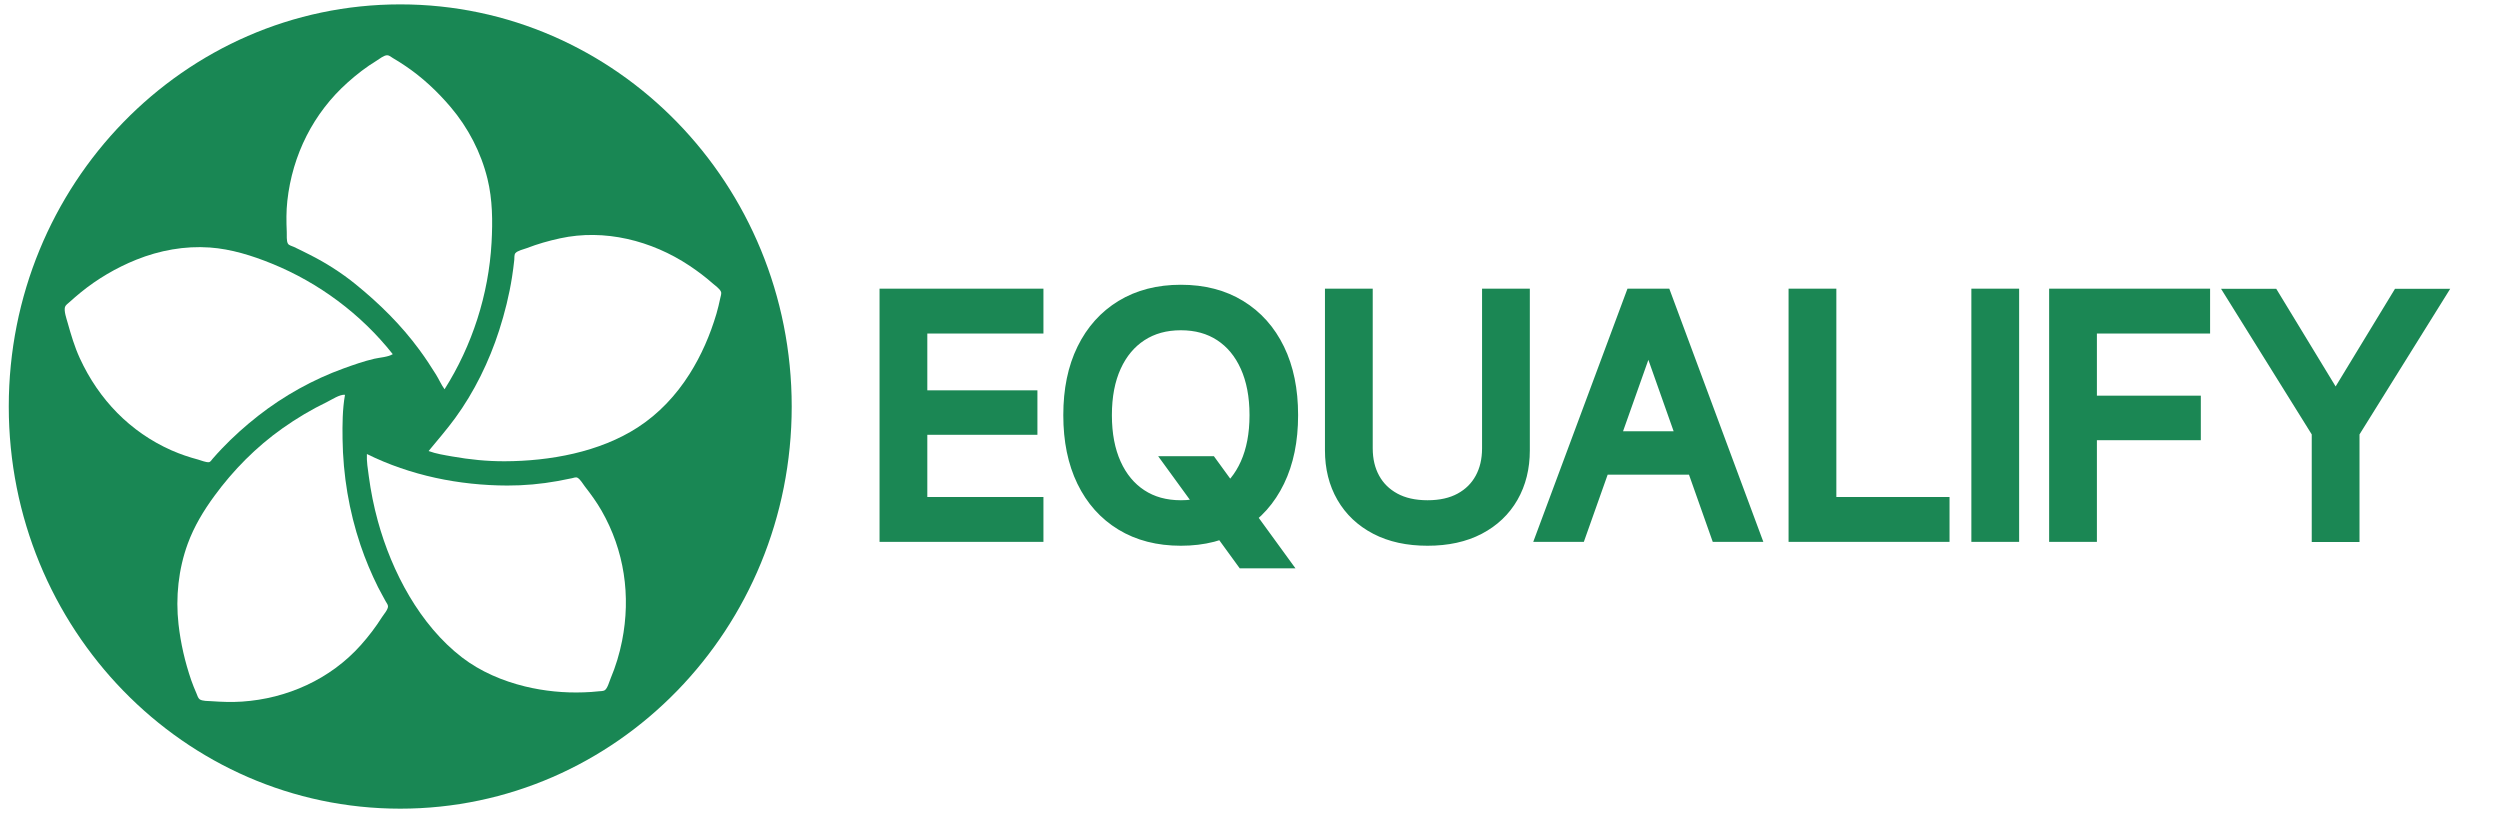
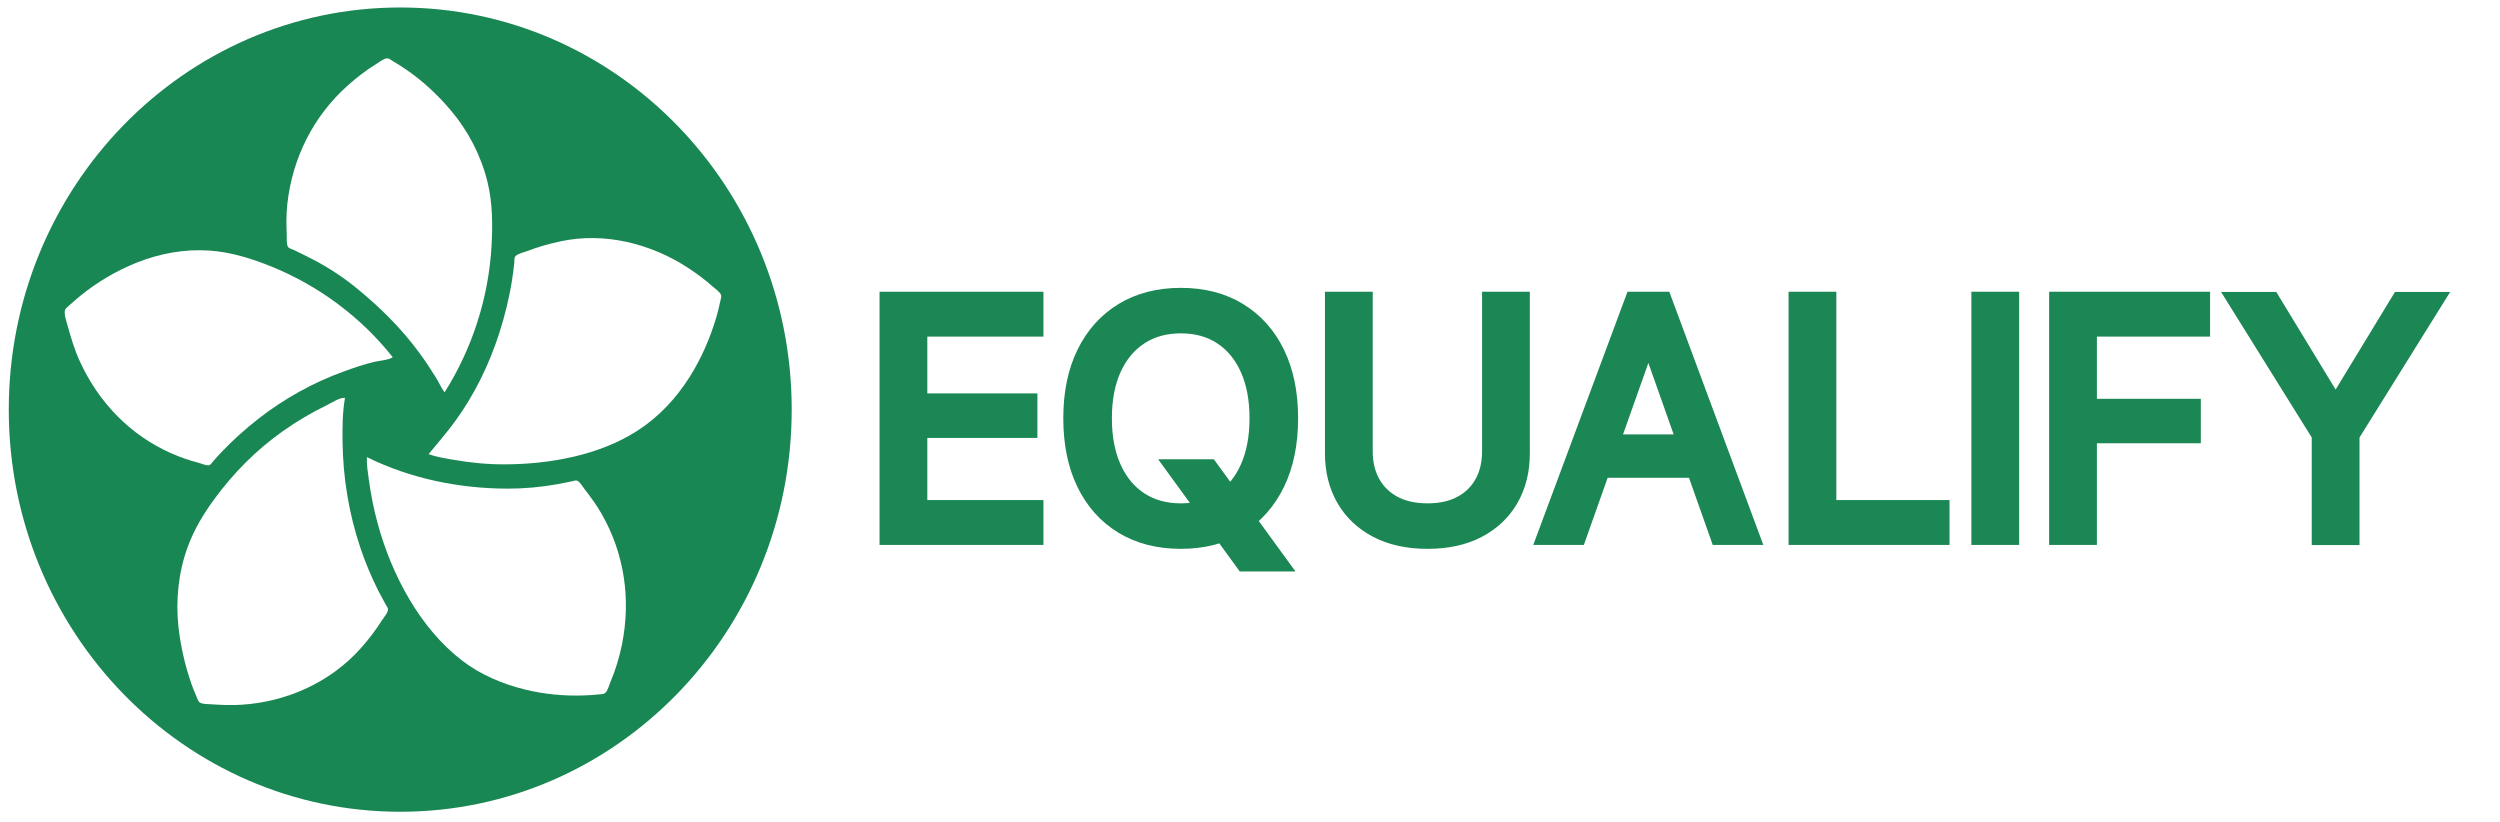
- <svg xmlns="http://www.w3.org/2000/svg" viewBox="27.945 82.014 405.333 132.176">
+ <svg xmlns="http://www.w3.org/2000/svg" viewBox="27.945 82.014 405.333 132.176" height="69" width="210">
  <ellipse style="fill-rule: evenodd; stroke: rgba(0, 0, 0, 0); stroke-opacity: 0; stroke-width: 0px; fill: rgb(25, 135, 84);" cx="92.837" cy="147.925" rx="63.47" ry="65.201" />
  <path style="stroke: none; fill: rgb(255, 255, 255);" d="M 109.252 144.936 C 109.061 136.56 106.709 128.185 102.427 120.901 C 100.68 117.931 98.708 115.014 96.162 112.67 C 92.924 109.686 88.947 107.497 84.757 106.289 C 81.519 105.355 78.152 104.796 74.802 104.796 C 74.048 104.796 73.303 104.8 72.552 104.852 C 72.23 104.875 71.818 104.794 71.533 104.98 C 71.076 105.277 70.798 106.217 70.571 106.702 C 69.748 108.448 69.133 110.298 68.641 112.173 C 66.749 119.376 67.658 126.936 71.122 133.625 C 71.895 135.117 72.843 136.513 73.833 137.867 C 74.139 138.284 74.572 139.113 75.043 139.337 C 75.334 139.476 75.833 139.28 76.134 139.236 C 77.083 139.094 78.035 138.983 78.987 138.868 C 81.866 138.519 84.906 138.46 87.809 138.738 C 92.75 139.211 97.599 140.144 102.304 141.865 C 103.825 142.422 105.317 143.049 106.79 143.725 C 107.613 144.103 108.404 144.627 109.252 144.936 M 112.639 154.71 C 113.893 154.415 115.144 153.834 116.32 153.321 C 118.937 152.183 121.465 150.847 123.836 149.259 C 129.885 145.211 135.827 139.536 138.778 132.703 C 140.379 128.995 141.055 124.965 140.963 120.901 C 140.881 117.297 140.248 113.792 139.183 110.328 C 138.927 109.495 138.615 108.681 138.296 107.869 C 138.189 107.598 138.076 107.128 137.822 106.957 C 137.371 106.655 136.474 106.651 135.95 106.578 C 134.361 106.359 132.795 106.271 131.196 106.271 C 123.856 106.271 116.427 108.894 111.291 114.201 C 109.978 115.558 108.776 116.957 107.684 118.504 C 107.377 118.938 106.643 119.678 106.598 120.225 C 106.573 120.537 106.914 120.938 107.054 121.208 C 107.485 122.039 107.9 122.878 108.291 123.729 C 109.537 126.435 110.531 129.229 111.34 132.089 C 112.775 137.155 113.505 142.66 113.27 147.886 C 113.166 150.183 112.875 152.426 112.639 154.71 Z" transform="matrix(0.832821, 0.553542, -0.553542, 0.832821, 89.26419, -36.05468)" />
  <path style="stroke: none; fill: rgb(255, 255, 255);" d="M 87.121 123.423 C 79.231 120.85 70.705 120.418 62.683 122.046 C 59.274 122.739 55.87 123.724 52.84 125.443 C 49.302 127.451 46.316 130.332 44.011 133.688 C 42.034 136.569 40.462 139.792 39.427 143.155 C 39.195 143.908 38.989 144.666 38.792 145.429 C 38.717 145.719 38.536 146.175 38.631 146.474 C 38.84 147.132 39.888 147.916 40.397 148.354 C 41.943 149.684 43.492 150.984 45.229 152.057 C 51.525 155.944 58.65 157.495 65.836 156.274 C 67.355 156.015 68.858 155.615 70.314 155.121 C 70.816 154.95 71.564 154.84 71.984 154.513 C 72.188 154.355 72.156 153.965 72.185 153.728 C 72.274 153.009 72.388 152.289 72.512 151.576 C 72.975 148.94 73.644 146.362 74.481 143.831 C 76.143 138.809 78.64 133.979 81.766 129.755 C 82.797 128.362 83.856 126.957 85.043 125.697 C 85.655 125.049 86.76 124.227 87.121 123.423 Z" transform="matrix(0.832821, 0.553542, -0.553542, 0.832821, 87.3875, -11.57854)" />
  <path style="stroke: none; fill: rgb(255, 255, 255);" d="M 50.167 144.573 L 50.229 144.634 L 50.167 144.573 M 85.038 160.493 C 85.634 161.509 86.513 162.438 87.286 163.321 C 88.921 165.189 90.656 166.927 92.525 168.555 C 99.006 174.203 107.567 178.828 116.144 179.421 C 119.902 179.68 123.747 178.952 127.243 177.686 C 130.258 176.593 133.122 175.069 135.722 173.2 C 136.377 172.73 137.023 172.248 137.637 171.726 C 137.858 171.538 138.219 171.325 138.347 171.056 C 138.577 170.575 138.182 169.431 138.085 168.914 C 137.693 166.843 137.071 164.784 136.265 162.829 C 133.428 155.939 128.448 150.397 121.799 147.078 C 120.37 146.364 118.884 145.814 117.377 145.31 C 116.879 145.144 116.125 144.75 115.6 144.796 C 115.308 144.822 115.071 145.177 114.883 145.372 C 114.337 145.935 113.781 146.483 113.216 147.026 C 111.256 148.91 109.088 150.655 106.82 152.152 C 100.304 156.455 92.852 159.492 85.038 160.493 Z" transform="matrix(0.832821, 0.553542, -0.553542, 0.832821, 105.4503, -25.10797)" />
  <path style="stroke: none; fill: rgb(255, 255, 255);" d="M 67.521 146.025 C 66.766 146.419 66.171 147.879 65.742 148.607 C 64.314 151.023 63.104 153.541 62.09 156.168 C 60.216 161.026 59.2 166.177 58.963 171.412 C 58.829 174.387 58.954 177.336 59.658 180.263 C 60.68 184.518 62.811 188.589 65.629 191.943 C 67.649 194.346 69.882 196.454 72.364 198.361 C 72.982 198.836 73.63 199.262 74.28 199.688 C 74.541 199.859 74.886 200.164 75.205 200.187 C 75.737 200.225 76.564 199.626 77.012 199.372 C 78.447 198.559 79.839 197.702 81.151 196.699 C 86.929 192.281 91.074 185.769 92.121 178.419 C 92.391 176.525 92.517 174.622 92.473 172.702 C 92.462 172.197 92.618 171.148 92.304 170.713 C 92.145 170.491 91.737 170.375 91.505 170.244 C 90.774 169.831 90.014 169.477 89.286 169.059 C 87.142 167.826 85.067 166.45 83.106 164.932 C 78.493 161.361 74.473 157.058 71.172 152.233 C 69.835 150.279 68.467 148.202 67.521 146.025 Z" transform="matrix(0.832821, 0.553542, -0.553542, 0.832821, 108.4789, -12.96822)" />
  <path d="M 172.048 168.364 L 195.621 168.364 L 195.621 164.093 L 176.794 164.093 L 176.794 151.014 L 194.645 151.014 L 194.645 146.796 L 176.794 146.796 L 176.794 134.588 L 195.621 134.588 L 195.621 130.316 L 172.048 130.316 L 172.048 168.364 Z M 219.402 168.997 C 223.006 168.997 226.113 168.197 228.723 166.597 C 231.334 164.998 233.351 162.73 234.774 159.795 C 236.198 156.859 236.91 153.378 236.91 149.353 L 236.91 149.301 C 236.91 145.275 236.198 141.799 234.774 138.872 C 233.351 135.945 231.329 133.682 228.71 132.083 C 226.091 130.483 222.988 129.683 219.402 129.683 C 215.816 129.683 212.709 130.483 210.081 132.083 C 207.454 133.682 205.424 135.945 203.991 138.872 C 202.558 141.799 201.842 145.275 201.842 149.301 L 201.842 149.353 C 201.842 153.378 202.554 156.859 203.977 159.795 C 205.401 162.73 207.427 164.998 210.055 166.597 C 212.683 168.197 215.799 168.997 219.402 168.997 Z M 219.402 164.62 C 216.801 164.62 214.551 163.996 212.652 162.748 C 210.754 161.5 209.291 159.733 208.262 157.448 C 207.234 155.163 206.72 152.464 206.72 149.353 L 206.72 149.301 C 206.72 146.172 207.238 143.469 208.275 141.193 C 209.312 138.916 210.78 137.158 212.679 135.919 C 214.577 134.68 216.818 134.06 219.402 134.06 C 221.986 134.06 224.223 134.68 226.113 135.919 C 228.002 137.158 229.461 138.921 230.49 141.206 C 231.518 143.491 232.032 146.19 232.032 149.301 L 232.032 149.353 C 232.032 152.447 231.522 155.137 230.503 157.422 C 229.484 159.707 228.033 161.478 226.152 162.735 C 224.271 163.992 222.021 164.62 219.402 164.62 Z M 229.712 172.662 L 235.038 172.662 L 223.99 157.474 L 218.664 157.474 L 229.712 172.662 Z M 259.399 168.997 C 262.545 168.997 265.243 168.408 267.493 167.23 C 269.743 166.053 271.47 164.414 272.674 162.313 C 273.879 160.212 274.481 157.782 274.481 155.022 L 274.481 130.316 L 269.735 130.316 L 269.735 154.706 C 269.735 156.657 269.331 158.376 268.522 159.861 C 267.713 161.346 266.54 162.511 265.002 163.354 C 263.463 164.198 261.596 164.62 259.399 164.62 C 257.202 164.62 255.329 164.198 253.782 163.354 C 252.235 162.511 251.053 161.346 250.236 159.861 C 249.419 158.376 249.01 156.657 249.01 154.706 L 249.01 130.316 L 244.264 130.316 L 244.264 155.022 C 244.264 157.782 244.87 160.212 246.083 162.313 C 247.296 164.414 249.032 166.053 251.291 167.23 C 253.55 168.408 256.252 168.997 259.399 168.997 Z M 278.696 168.364 L 283.68 168.364 L 295.149 136.011 L 296.362 136.011 L 296.362 130.316 L 292.856 130.316 L 278.696 168.364 Z M 285.183 157.474 L 305.222 157.474 L 303.64 153.44 L 286.765 153.44 L 285.183 157.474 Z M 306.698 168.364 L 311.682 168.364 L 297.549 130.316 L 295.255 130.316 L 295.255 136.011 L 306.698 168.364 Z M 319.431 168.364 L 342.529 168.364 L 342.529 164.093 L 324.178 164.093 L 324.178 130.316 L 319.431 130.316 L 319.431 168.364 Z M 349.068 168.364 L 353.814 168.364 L 353.814 130.316 L 349.068 130.316 L 349.068 168.364 Z M 361.677 168.364 L 366.423 168.364 L 366.423 151.885 L 383.272 151.885 L 383.272 147.666 L 366.423 147.666 L 366.423 134.588 L 384.775 134.588 L 384.775 130.316 L 361.677 130.316 L 361.677 168.364 Z" style="fill: rgb(27, 135, 84); white-space: pre; stroke: rgb(27, 135, 84); stroke-width: 3px;" />
  <path d="M 404.254 168.39 L 409 168.39 L 409 152.016 L 415.328 141.856 L 422.5 130.342 L 417.095 130.342 L 406.706 147.428 L 406.548 147.428 L 396.159 130.342 L 390.754 130.342 L 404.254 152.016 L 404.254 168.39 Z" style="fill: rgb(27, 135, 84); white-space: pre; stroke: rgb(27, 135, 84); stroke-width: 3px;" />
</svg>
